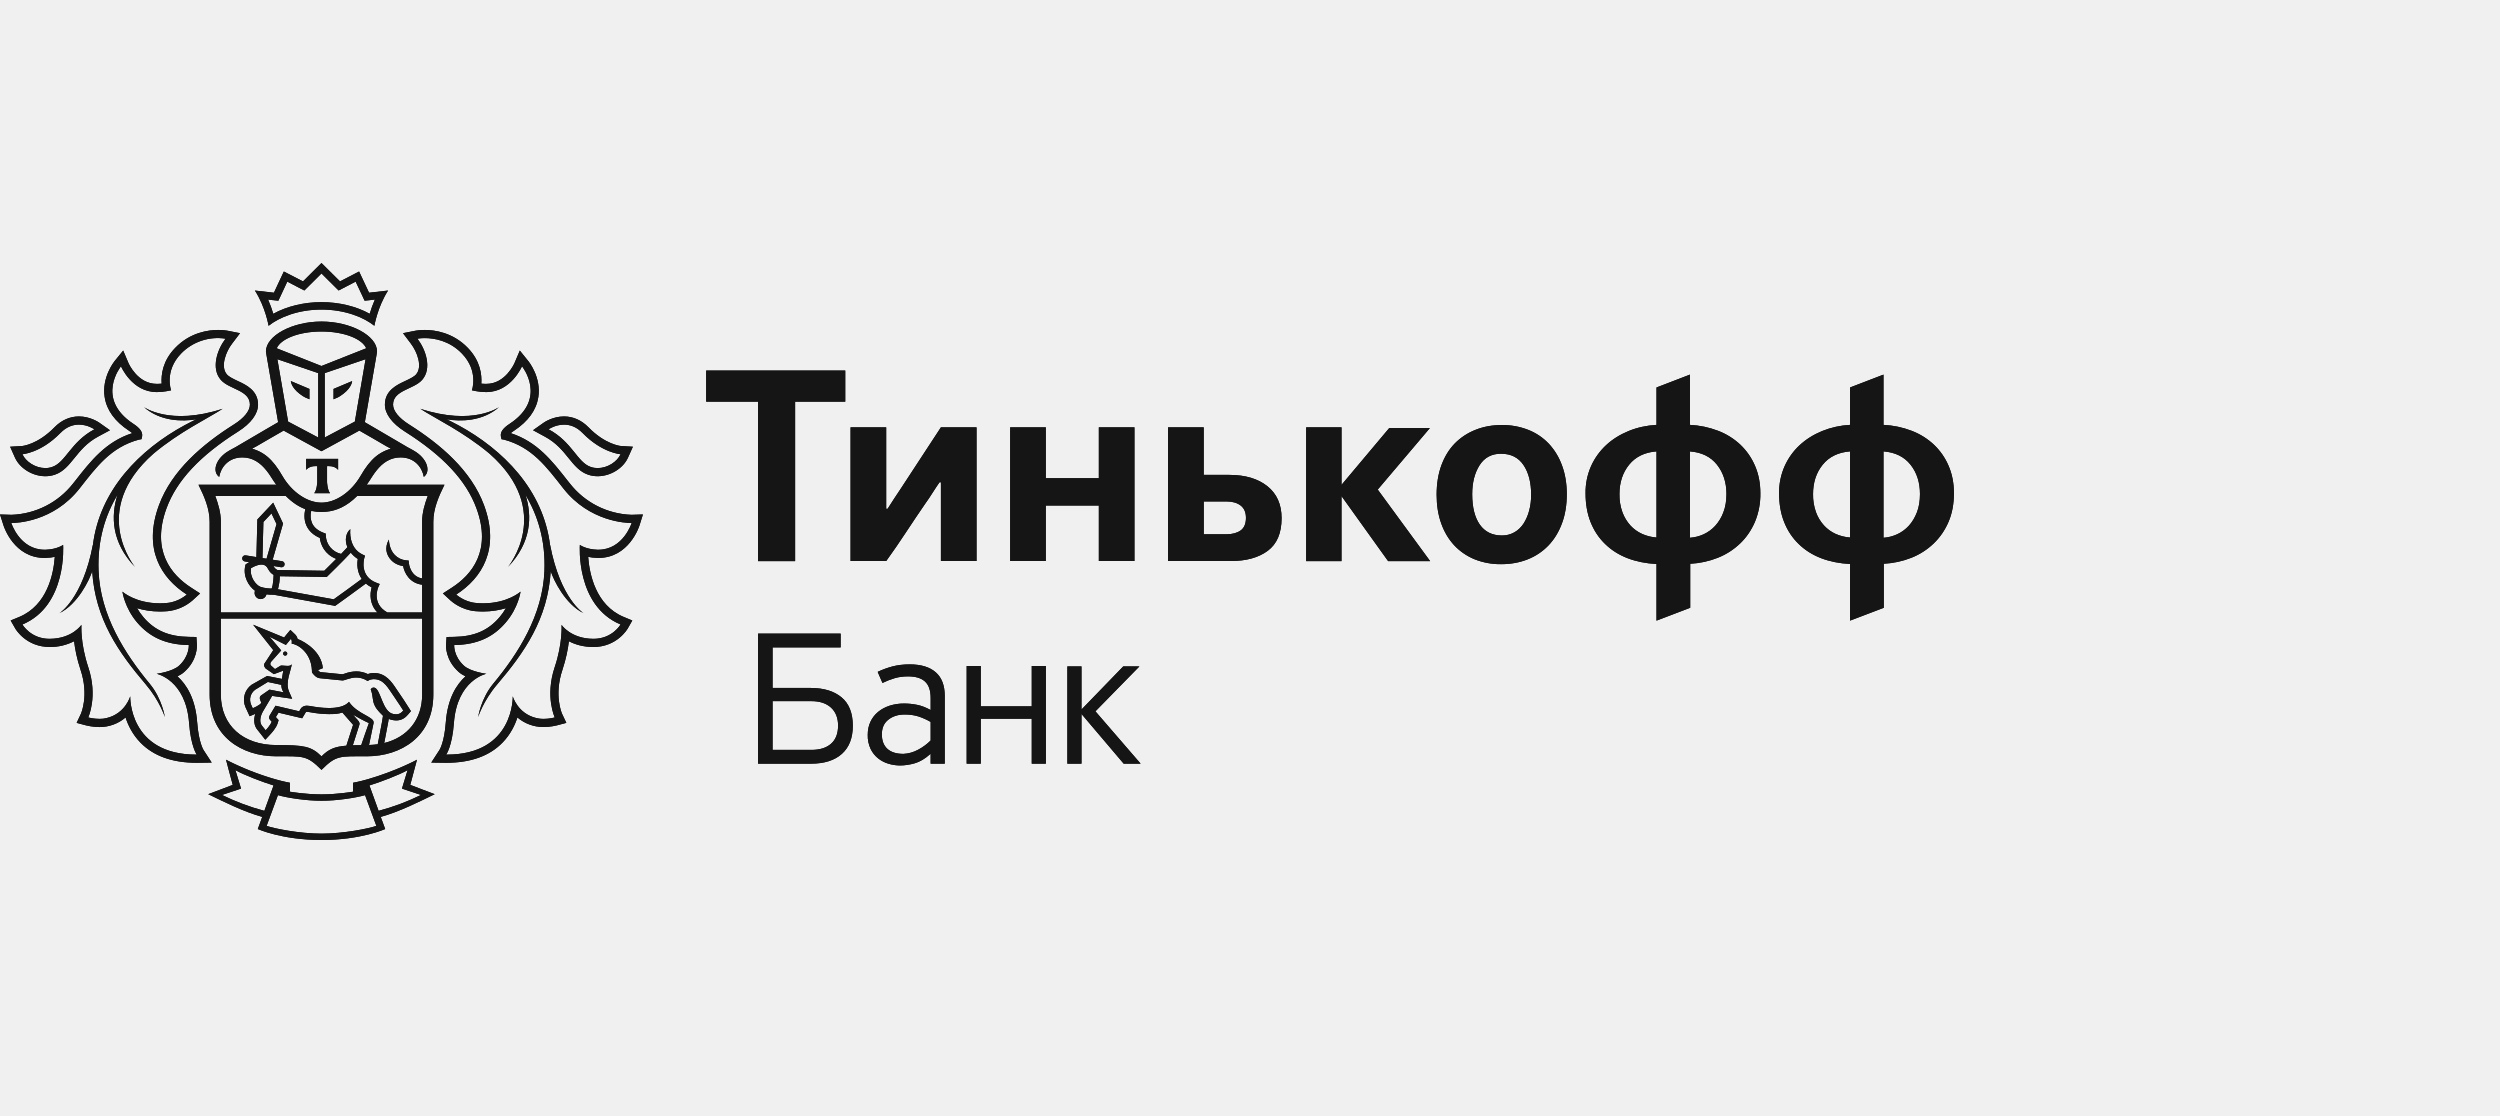
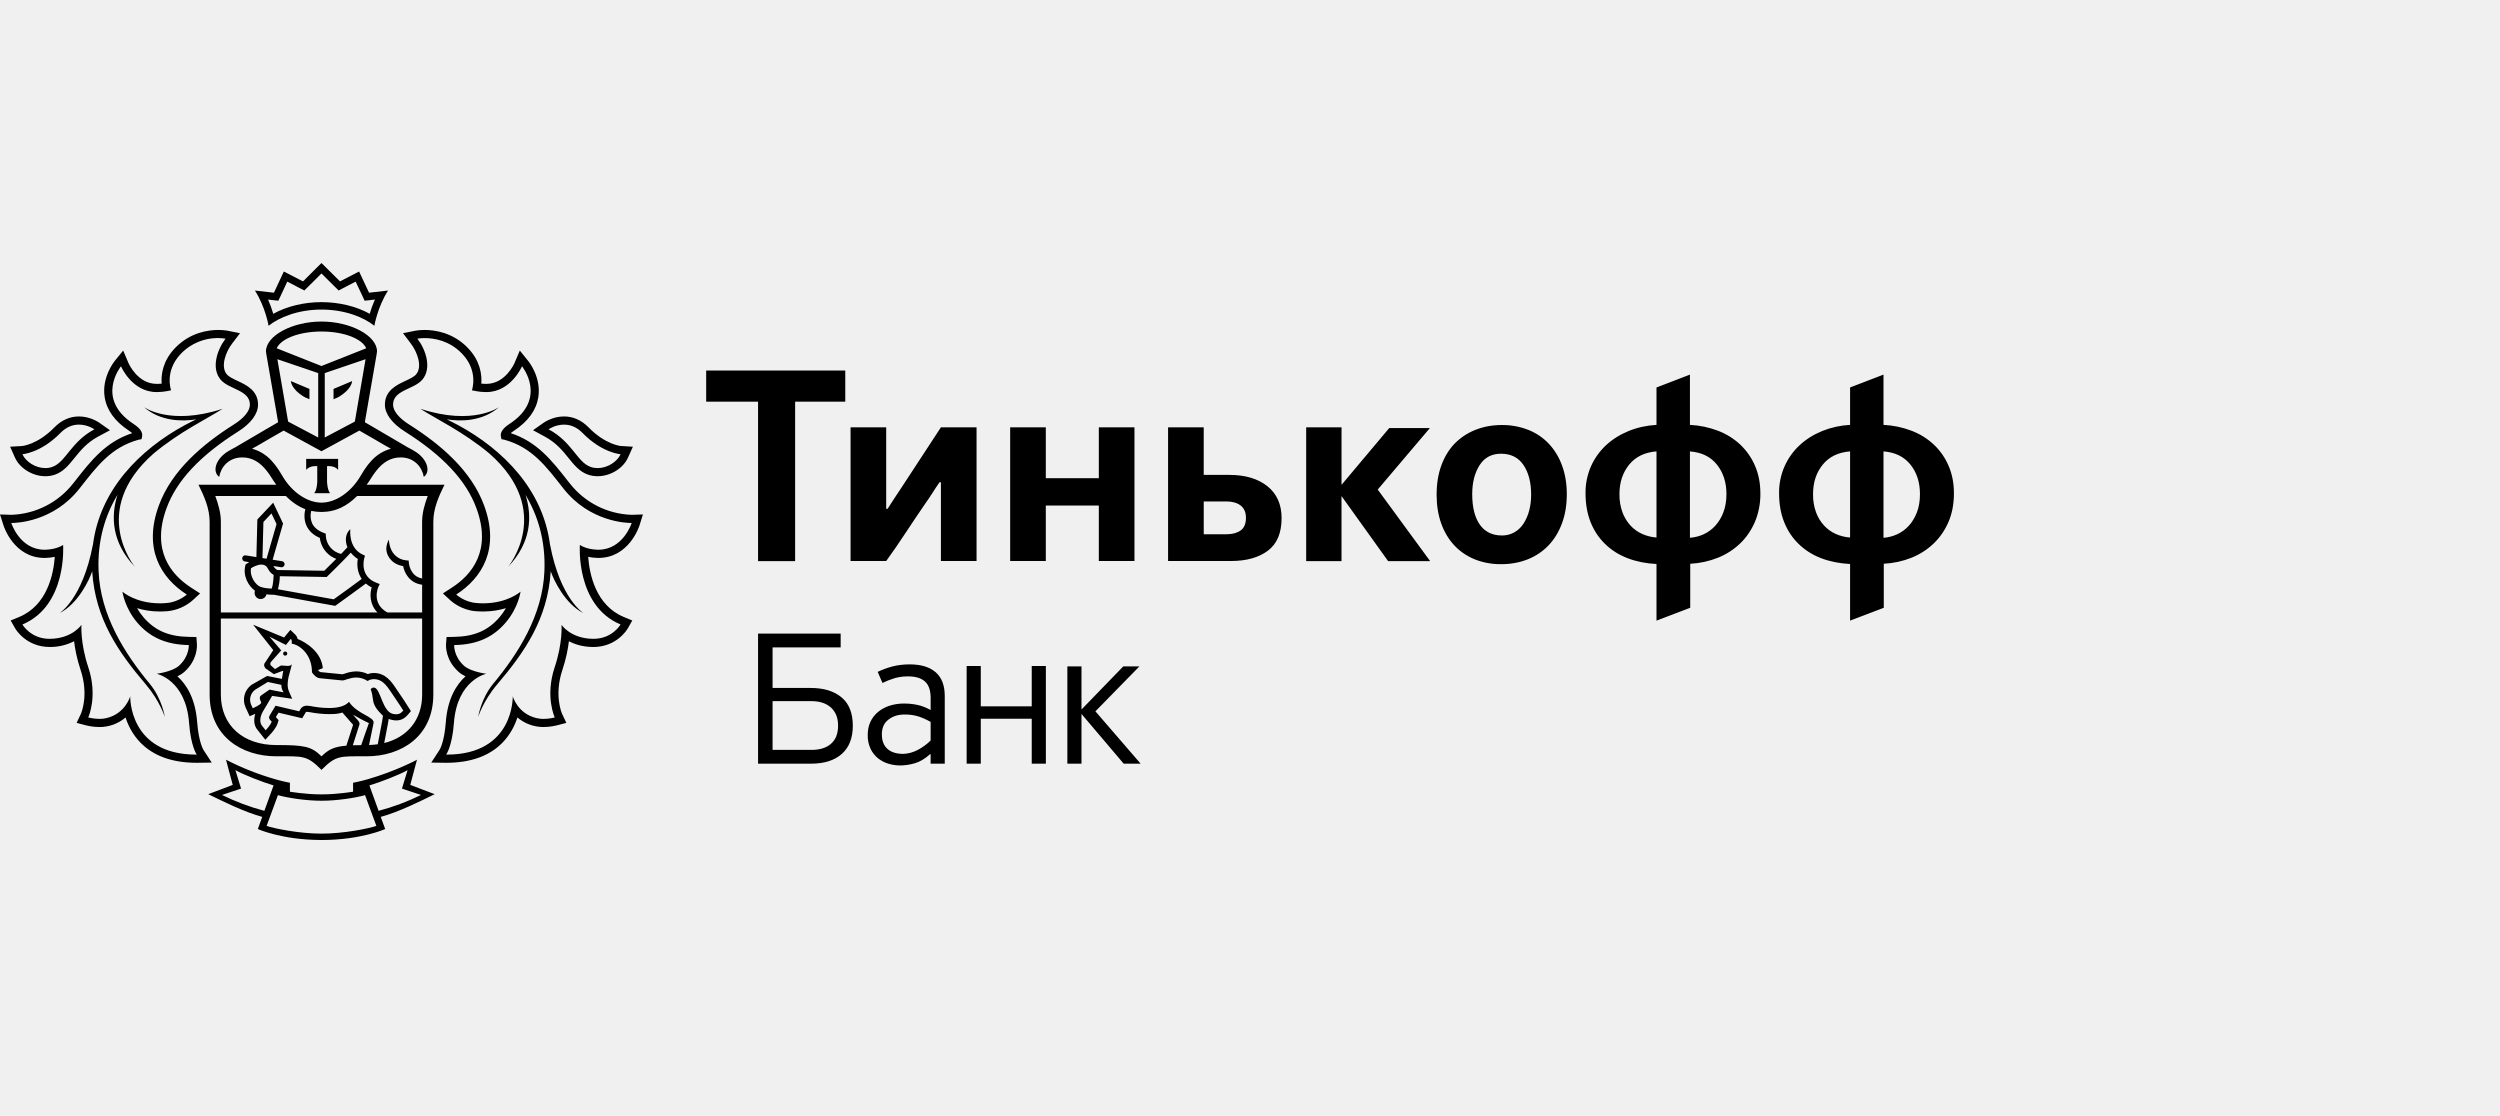
- <svg xmlns="http://www.w3.org/2000/svg" xmlns:xlink="http://www.w3.org/1999/xlink" width="121" height="54">
-   <defs>
-     <path d="M13.809 31.534a.099.099 0 0 0-.106.092.098.098 0 0 0 .094.106.1.1 0 0 0 .107-.093.1.1 0 0 0-.095-.105zm4.515 7.71l-.445-1.228c.53-.162 1.44-.51 1.848-.741l-.272.893.922.308a11.07 11.07 0 0 1-2.053.768zm-2.763 1.104c-1.072 0-2.295-.247-2.657-.376l.548-1.487c.455.133 1.4.274 2.086.27h.044c.686.004 1.63-.137 2.087-.27l.547 1.487c-.36.129-1.584.376-2.655.376zm-4.817-1.872l.923-.308-.273-.893c.407.231 1.319.58 1.847.74l-.446 1.23a11.115 11.115 0 0 1-2.051-.769zm9.674-.273l-.561-.215.155-.583.17-.634s-.994.542-2.395.948c-.398.114-.698.166-.698.166v.433s-.75.13-1.507.13h-.044c-.758 0-1.506-.13-1.506-.13v-.433s-.302-.052-.698-.166a13.185 13.185 0 0 1-2.395-.948l.168.634.158.583-.563.215-.624.235c.715.346 1.707.85 2.614 1.1l-.214.587s1.152.526 3.069.531v.001h.026c1.92-.006 3.07-.532 3.07-.532l-.216-.587c.908-.25 1.901-.754 2.613-1.1l-.622-.235zm-7.201-23.676l.255.027.11-.233.322-.69.596.31.23.118.185-.183.644-.64.645.64.185.183.23-.119.594-.31.326.69.108.234.255-.027.244-.03a5.811 5.811 0 0 0-.253.691c-.643-.36-1.48-.565-2.334-.565-.85 0-1.686.205-2.332.565a5.875 5.875 0 0 0-.253-.69l.243.03zm2.342.456c1.143 0 2.056.38 2.561.785 0 0 .15-.906.662-1.706l-.92.105-.482-1.026-.924.478-.897-.889-.894.89-.927-.479-.48 1.026-.92-.105c.512.8.661 1.706.661 1.706.509-.405 1.42-.785 2.56-.785zm14.477 15.242s-.397.694-1.31.694h-.01c-1.097-.006-1.538-.677-1.538-.677s.064.873-.331 2.05c-.475 1.42.004 2.433.004 2.433s-.256.07-.55.07c-.113 0-.23-.012-.342-.041-.914-.218-1.142-1.054-1.142-1.054s.084 2.823-3.197 2.823h-.025s.29-.394.374-1.53c.156-2.095 1.57-2.382 1.57-2.382s-.755-.095-1.082-.389c-.511-.465-.474-1.002-.474-1.002 1.153-.016 1.91-.41 2.485-1.08.625-.723.727-1.504.727-1.504s-.62.565-1.82.565a3.42 3.42 0 0 1-.334-.017c-.568-.046-.96-.408-.96-.408 1.249-.804 2.125-2.206 1.348-4.318-.623-1.693-2.118-2.957-3.625-3.91-.5-.314-.78-.663-.78-.963 0-.708 1.003-.73 1.413-1.205.475-.553.177-1.448-.234-1.988 0 0 .139-.028.357-.028.433 0 1.183.11 1.8.75.819.85.48 1.777.48 1.777l.218.043c.131.028.262.033.398.04l.087.002c1.19 0 1.722-1.249 1.722-1.249s1.264 1.561-.597 2.785c-.32.209-.462.403-.425.61l.029.135.133.024c1.349.367 2.032 1.302 2.866 2.364 1.266 1.615 3.057 1.667 3.278 1.667h.024s-.408 1.295-1.613 1.295l-.057-.001c-.554-.02-.838-.233-.838-.233s-.215 2.94 1.971 3.852zm-1.076-3.221c1.477 0 1.971-1.508 1.991-1.573l.166-.531-.554.017h-.002a3.958 3.958 0 0 1-2.98-1.517l-.11-.137c-.755-.964-1.47-1.88-2.751-2.298.037-.034.09-.075.163-.122.679-.448 1.074-.993 1.173-1.625.146-.952-.46-1.71-.486-1.741l-.411-.51-.257.605c-.017.038-.45 1.007-1.359 1.007h-.067l-.18-.01c.032-.433-.047-1.102-.652-1.73-.727-.755-1.618-.869-2.084-.869-.25 0-.415.031-.433.033l-.621.123.383.508c.3.39.573 1.112.25 1.488-.104.12-.316.217-.52.315-.417.193-.99.462-.99 1.148 0 .443.344.907.965 1.301 1.84 1.16 2.974 2.372 3.464 3.71.759 2.056-.231 3.23-1.192 3.848l-.43.278.377.347c.051.045.511.453 1.193.512.13.008.253.016.369.016.436 0 .809-.07 1.111-.162a2.836 2.836 0 0 1-.314.445c-.549.639-1.225.93-2.196.945l-.361.006-.028.363c-.003.074-.03.748.605 1.32.097.089.215.162.338.221-.431.39-.869 1.068-.954 2.23-.071.97-.302 1.329-.305 1.332l-.398.612.72.01c1.192 0 2.104-.33 2.736-.984.374-.387.587-.824.714-1.21a1.935 1.935 0 0 0 1.258.463c.336 0 .618-.072.65-.08l.46-.121-.204-.432c-.015-.034-.399-.9.014-2.134.178-.535.27-1.013.314-1.385.29.152.678.277 1.18.279 1.139 0 1.642-.855 1.664-.89l.224-.393-.415-.172c-1.359-.566-1.66-2.086-1.72-2.908.123.024.263.046.422.05l.07.002zm-1.66-6.452c.275 0 .596.094.9.408.951.97 1.837 1.024 1.837 1.024-.161.358-.628.672-1.11.672-.113 0-.225-.017-.336-.056-.655-.222-.89-1.208-2.04-1.822 0 0 .321-.226.749-.226zm-.936.577c.551.294.872.689 1.153 1.039.277.342.54.67.95.807.146.05.3.074.46.074.615 0 1.234-.378 1.469-.902l.236-.526-.571-.034c-.027 0-.762-.068-1.58-.907-.336-.343-.743-.524-1.181-.524-.536 0-.933.269-.976.296l-.525.371.565.306zm.259 5.236v.02c-.332-2.685-2.274-4.624-4.436-5.802-.2-.108-.385-.199-.563-.286.657.103 1.717.115 2.536-.597 0 0-1.252.924-3.816.085.71.462 2.088 1.114 3.348 2.17 3.147 2.776.896 5.484.896 5.484 1.13-1.185 1.178-2.454.845-3.49.595.994.976 2.202.917 3.691-.087 2.134-1.255 3.979-2.485 5.461-.59.72-.723 1.604-.723 1.604s.239-.78.923-1.583c1.317-1.548 2.444-3.156 2.591-5.474.136.421.698 1.59 1.588 2.03 0 0-1.119-.676-1.621-3.313zM9.499 36.523c-3.28 0-3.196-2.823-3.196-2.823s-.23.836-1.143 1.054c-.11.03-.227.04-.34.04-.295 0-.55-.069-.55-.069s.477-1.014.002-2.433c-.393-1.177-.33-2.05-.33-2.05s-.44.67-1.537.677h-.011c-.912 0-1.31-.694-1.31-.694 2.185-.911 1.971-3.852 1.971-3.852s-.284.213-.838.233l-.058.001c-1.205 0-1.613-1.295-1.613-1.295H.57c.223 0 2.012-.052 3.278-1.667.834-1.062 1.518-1.996 2.865-2.364l.135-.024.03-.135c.037-.207-.104-.401-.425-.61-1.861-1.224-.597-2.784-.597-2.784s.529 1.248 1.722 1.248l.086-.002c.134-.007.267-.012.397-.04l.22-.043s-.34-.926.48-1.776a2.472 2.472 0 0 1 2.155-.723c-.41.54-.707 1.435-.233 1.988.41.475 1.412.497 1.412 1.205 0 .3-.279.65-.78.963-1.507.953-3.002 2.217-3.624 3.91-.776 2.112.1 3.514 1.35 4.318 0 0-.393.362-.962.408a3.416 3.416 0 0 1-.335.017c-1.198 0-1.819-.565-1.819-.565s.103.78.724 1.505c.58.669 1.335 1.063 2.489 1.079 0 0 .036.537-.474 1.002-.328.294-1.082.389-1.082.389s1.414.288 1.57 2.382c.084 1.136.37 1.53.37 1.53H9.5zm.35-.226c-.002-.003-.231-.362-.305-1.332-.085-1.162-.523-1.84-.955-2.23.124-.059.24-.132.338-.22.635-.573.608-1.248.604-1.32l-.025-.364-.363-.006c-.97-.015-1.646-.306-2.195-.945-.127-.15-.23-.299-.314-.445.302.093.672.162 1.11.162.117 0 .24-.008.369-.016a2.172 2.172 0 0 0 1.194-.512l.378-.347-.43-.278c-.965-.619-1.95-1.792-1.194-3.849.49-1.337 1.624-2.548 3.466-3.709.621-.394.962-.858.962-1.301 0-.686-.57-.955-.989-1.148-.203-.098-.416-.195-.519-.315-.324-.376-.05-1.098.25-1.488l.386-.508-.625-.123c-.018-.002-.182-.033-.432-.033-.466 0-1.356.114-2.082.87-.606.627-.686 1.296-.654 1.729l-.18.01h-.066c-.912 0-1.343-.97-1.36-1.007l-.256-.605-.415.51c-.023.03-.63.79-.482 1.74.097.633.494 1.178 1.173 1.626.074.047.125.088.162.122-1.282.418-1.997 1.334-2.752 2.298l-.109.137a3.96 3.96 0 0 1-2.982 1.517L0 24.9l.17.531c.02.065.512 1.573 1.99 1.573l.071-.002c.157-.004.297-.026.421-.05-.06.822-.362 2.342-1.72 2.908l-.416.172.225.392c.021.036.526.89 1.667.89a2.53 2.53 0 0 0 1.178-.278c.044.372.135.85.313 1.385.413 1.234.028 2.1.014 2.134l-.204.432.46.122c.031.007.315.08.65.08a1.933 1.933 0 0 0 1.258-.463c.125.385.34.822.713 1.209.634.654 1.545.984 2.736.984l.721-.01-.399-.612zM2.92 20.96c.304-.314.625-.409.901-.409.426 0 .748.227.748.227-1.15.615-1.386 1.6-2.043 1.822a.986.986 0 0 1-.333.055c-.482 0-.95-.313-1.109-.671 0 0 .885-.054 1.836-1.024zm-.727 2.089c.159 0 .313-.024.46-.074.411-.137.673-.465.95-.807.283-.35.6-.745 1.152-1.04l.567-.304-.526-.372c-.045-.028-.44-.296-.975-.296-.439 0-.846.18-1.183.525-.818.838-1.551.906-1.578.907l-.57.033.234.526c.236.524.854.902 1.47.902zm2.578 4.591c-.061-1.49.32-2.697.916-3.692-.332 1.037-.287 2.306.845 3.49 0 0-2.252-2.707.897-5.483 1.26-1.056 2.637-1.708 3.347-2.17-2.564.839-3.815-.085-3.815-.085.818.712 1.878.7 2.535.597-.177.087-.365.178-.563.286-2.162 1.178-4.104 3.117-4.437 5.802v-.02c-.502 2.637-1.62 3.313-1.62 3.313.89-.44 1.45-1.609 1.586-2.03.148 2.318 1.275 3.926 2.593 5.474.683.802.924 1.583.924 1.583s-.133-.884-.727-1.604c-1.227-1.482-2.395-3.327-2.48-5.46zm10.048-5.432v.532c.183-.223.536-.178.536-.178v.768s-.012.378-.146.541h.766c-.132-.163-.146-.541-.146-.541v-.768s.355-.045.536.178v-.532H14.82zm-.329-3.158c.246.195.387.228.391.23l.096.045v-.501l-.9-.38s.008.291.413.606zm2.139 0c.406-.315.414-.605.414-.605l-.9.379v.501l.095-.044c.005-.003.146-.036.39-.23zm-1.07-1.335l-2.166-.858c.185-.438 1.034-.81 2.166-.812 1.134.002 1.983.374 2.166.812l-2.166.858zm1.615 2.69l-1.456.77v-3.117l1.976-.673-.52 3.02zm.902.828l.666.388h.009l.167.098a1.962 1.962 0 0 0-.904.54c-.01.008-.017.017-.026.027-.056.06-.11.123-.163.188l-.031.04c-.052.067-.1.135-.147.206l-.024.036c-.055.082-.108.17-.161.262-.474.82-1.23 1.31-1.903 1.31-.672 0-1.429-.49-1.902-1.31a5.321 5.321 0 0 0-.158-.258c-.011-.016-.02-.032-.031-.045a4.562 4.562 0 0 0-.141-.198l-.035-.045a3.933 3.933 0 0 0-.158-.184l-.029-.03a1.965 1.965 0 0 0-.905-.54l.17-.097h.007l.667-.388.684-.393 1.827.998.004-.004.005.004 1.828-.998.684.393zm2.626 2.773c-.15.395-.272.822-.272 1.247v2.744c-.57-.096-.638-.713-.64-.74l-.01-.126-.124-.01a.87.87 0 0 1-.552-.265c-.28-.281-.28-.737-.28-.74-.004.022-.308.45.045.918.149.196.364.318.643.366.065.342.32.826.919.9v1.342h-1.686c-.777-.434-.448-1.198-.433-1.23l.066-.146-.148-.056c-.842-.313-.61-1.156-.6-1.192l.035-.123-.115-.055c-.695-.323-.6-1.193-.592-1.23-.213.174-.29.528-.143.876-.08.092-.187.202-.304.324a.947.947 0 0 1-.742-.878l-.002-.103-.094-.036c-.282-.105-.474-.261-.57-.472a.93.93 0 0 1-.04-.594 2.363 2.363 0 0 0 .49.052h.013c.083 0 .165-.006.246-.014.449-.045.95-.238 1.474-.759h3.416zm-2.106 11.957l.188-.984c.01-.059.022-.126.03-.183a1.045 1.045 0 0 0 .364.073c.288 0 .455-.152.567-.281l.144-.17-.118-.184a17.9 17.9 0 0 0-.472-.717 3.686 3.686 0 0 1-.116-.171c-.228-.343-.514-.773-1.088-.773l-.05.001a.826.826 0 0 0-.242.05 1.306 1.306 0 0 0-.56-.129 1.72 1.72 0 0 0-.57.112c-.038.01-.071.022-.099.028l-1.07-.106c-.014-.003-.058-.029-.111-.092v-.005l.231-.093c-.065-.776-.807-1.252-1.22-1.414a.436.436 0 0 0-.12-.218l-.23-.22-.203.244-.1.125-1.5-.62.976 1.23-.385.587c-.141.15.015.3.015.3l.398.276.412-.154c.014 0 .027.003.04.004-.019.063-.045.31-.062.38l-.716-.142-.753.426a.897.897 0 0 0-.296 1.08l.084.183.119.259.263-.11a.02.02 0 0 0 .01-.004c-.095.303-.056.592.112.78l.16.202.212.27.234-.252c.068-.068.292-.319.36-.533l.05-.164-.113-.125-.02-.024.13-.212.934.221.21.05.112-.186.06-.101c.012-.022.015-.025.059-.025.032 0 .066.003.101.011.353.067.678.1.967.1.28 0 .447-.01.647-.077 0 0 .502.572.519.594l-.307.952-.014.058c-.582.047-.865.175-1.208.518-.497-.495-.85-.547-2.186-.547-1.6 0-2.686-.941-2.686-2.446v-3.677h9.742l.001 3.677c0 1.22-.712 2.07-1.836 2.348zm-6-2.079l.05.127c-.033.111-.413.268-.413.268l-.082-.18a.602.602 0 0 1 .196-.715l.616-.377.654.14a.587.587 0 0 0 .112.363l-.685-.132-.41.284c-.07.049-.074.138-.038.222zm5.897 1.039l-.21 1.1a4.407 4.407 0 0 1-.422.035L18.08 35c.067-.313-.773-.412-1.189-1.03-.202.23-.584.298-.968.298-.35 0-.7-.056-.913-.098a.945.945 0 0 0-.155-.015c-.123 0-.235.039-.313.169l-.06.103-1.146-.27-.285.473c-.04.077-.043.141.022.213l.077.085c-.053.167-.291.42-.291.42l-.17-.213c-.135-.151-.113-.428.027-.684l.455-.77.97.14-.15-.344c-.203-.456.105-1.036.138-1.37-.01.1-.103.123-.211.123-.098 0-.207-.019-.28-.019-.028 0-.053.003-.066.013l-.263.16-.207-.184c-.025-.035-.033-.118.028-.18l.48-.54-.567-.665.794.4.242-.295c.067.066.038.237.038.237.248.006.943.392.98 1.292.002.028.002.059.002.088l.018.03c.049.068.185.241.357.258l1.097.109h.004c.12 0 .36-.142.667-.142.168 0 .354.042.553.168 0 0 .1-.08.261-.088l.038-.001c.492 0 .697.447.961.817.199.283.464.702.464.702-.098.117-.189.182-.342.182a.712.712 0 0 1-.141-.015c-.528-.097-.604-1.186-.905-1.272a.183.183 0 0 0-.048-.006c-.098 0-.14.086-.14.086.138.371.057.521.206.808.11.212.307.386.388.47 0 0-.022.16-.045.28zm-1.01 1.142c-.148 0-.285.002-.406.006l.32-1.004c.051-.14-.203-.318-.308-.475.159.1.569.318.766.405-.02.033-.372 1.068-.372 1.068zm-4.78-9.054l.046-1.747.39-.415.246.516-.484 1.677-.198-.031zm.281.541a.689.689 0 0 0 .26.275 3.17 3.17 0 0 1-.048.494c-.008.039-.018.074-.028.11-.006.022-.013.04-.018.055-.119 0-.353-.015-.545-.084-.212-.08-.529-.47-.456-.9.092-.057.305-.177.504-.177.153 0 .258.072.331.227zm4.523.469c-.3.222-1.073.79-1.355.986l-2.701-.487.019-.072c.035-.141.071-.333.073-.559l2.27.037.044-.045c.035-.034.754-.732 1.121-1.133.087.11.196.214.34.306-.05.267-.029.647.19.967zm-3.673-4.015c.324.324.642.526.944.636-.039.157-.09.48.055.8.12.26.335.46.647.593.033.32.236.802.794 1.015-.245.247-.483.481-.579.575l-2.266-.036a.408.408 0 0 1-.179-.166c-.004-.011-.011-.018-.016-.029l.37.06.023.001c.072 0 .134-.05.146-.123a.148.148 0 0 0-.122-.17l-.455-.072.504-1.75-.478-1.01-.766.813-.047 1.82-.515-.083c-.08-.015-.156.043-.17.124a.15.15 0 0 0 .124.17l.216.033a1.6 1.6 0 0 0-.135.084l-.044.03-.012.055c-.125.51.159.995.465 1.212l-.011.064a.287.287 0 0 0 .052.22.283.283 0 0 0 .237.122.29.29 0 0 0 .28-.227c.115.014.22.017.29.017h.061l2.973.539.05-.034c.237-.166 1.141-.826 1.437-1.046.082.071.173.135.282.187-.096.323-.102.82.277 1.212H10.69v-4.389c0-.425-.123-.852-.27-1.247h3.415zm-.41-6.621l1.977.673v3.117l-1.456-.77-.52-3.02zm4.824-.376c0-.761-1.276-1.446-2.684-1.446h-.009c-1.408 0-2.683.685-2.683 1.446l.028.187.562 3.24-.565.328-1.461.857h.005s-.329.17-.482.273c-.556.388-.674.955-.35 1.188.078-.461.442-.943 1.123-.943.49 0 .864.254 1.165.634.078.096.152.2.22.31.085.138.17.261.254.378H9.606c.277.559.54 1.15.54 1.792v8.362c0 2.025 1.55 2.99 3.229 2.99 1.296 0 1.47-.06 2.186.657.712-.716.887-.657 2.185-.657 1.678 0 3.227-.965 3.227-2.99v-8.362c0-.642.263-1.233.54-1.792h-3.765c.084-.117.169-.24.253-.379.07-.11.143-.213.22-.309.303-.382.676-.634 1.167-.634.68 0 1.043.482 1.124.943.323-.233.206-.8-.354-1.188-.15-.104-.48-.273-.48-.273h.006l-1.463-.857-.563-.329.563-3.24.027-.186zm26.886 6.844c.11-.172.22-.342.338-.51h.068v3.81h1.725v-6.47H45.54l-1.931 2.951c-.109.168-.217.331-.325.489-.107.159-.217.328-.324.503h-.068v-3.942h-1.725v6.47h1.725c.325-.451.642-.911.952-1.383.311-.472.624-.938.939-1.397.126-.175.244-.35.351-.521zm5.483.614h2.566v2.686h1.725v-6.47h-1.725v2.462h-2.566v-2.461h-1.725v6.47h1.725v-2.687zm9.432 1.205c-.171.123-.397.185-.675.185h-1.113V24.27h1.1c.288 0 .517.067.688.198.17.133.255.332.255.596 0 .282-.085.485-.255.609zm1.98-.594c0-.664-.229-1.177-.685-1.544-.458-.365-1.07-.549-1.84-.549H58.26v-2.302h-1.725v6.47h3.044c.743 0 1.338-.166 1.782-.496.446-.332.668-.857.668-1.58zm20.43.78a1.932 1.932 0 0 1-.666.17v-4.18c.566.044 1.002.257 1.307.64.306.385.46.86.46 1.423 0 .337-.05.632-.15.888a2.01 2.01 0 0 1-.39.647 1.745 1.745 0 0 1-.56.411zm-2.285.158a2.077 2.077 0 0 1-.69-.172 1.724 1.724 0 0 1-.572-.411 1.944 1.944 0 0 1-.387-.642 2.468 2.468 0 0 1-.143-.88c0-.563.157-1.038.469-1.422.313-.384.754-.597 1.323-.642v4.169zm4.046.29c.303-.29.541-.638.718-1.045a3.48 3.48 0 0 0 .264-1.39c0-.484-.086-.925-.258-1.322a3.072 3.072 0 0 0-.71-1.025 3.287 3.287 0 0 0-1.081-.675 4.425 4.425 0 0 0-1.36-.285v-2.433l-1.619.623v1.81c-.479.028-.93.126-1.35.298-.421.173-.787.402-1.094.689a3.137 3.137 0 0 0-.726 1.018 3.138 3.138 0 0 0-.264 1.302c0 .521.081.986.244 1.397.163.41.396.763.7 1.057.302.297.664.527 1.085.69.422.162.89.257 1.405.283v2.741l1.633-.623v-2.13a4.16 4.16 0 0 0 1.338-.291 3.304 3.304 0 0 0 1.075-.69zm8.558-1.507c-.099.255-.23.47-.39.647-.161.176-.35.314-.56.411a1.936 1.936 0 0 1-.667.172v-4.182c.565.045 1.001.258 1.307.642.306.384.458.859.458 1.423 0 .335-.048.631-.148.887zm-3.234 1.217a2.066 2.066 0 0 1-.693-.172 1.717 1.717 0 0 1-.57-.412 1.926 1.926 0 0 1-.387-.641 2.466 2.466 0 0 1-.142-.88c0-.563.155-1.038.468-1.422.312-.384.754-.597 1.324-.642v4.169zm4.763-.755c.175-.406.263-.869.263-1.39 0-.484-.085-.925-.257-1.322a3.066 3.066 0 0 0-.71-1.025 3.29 3.29 0 0 0-1.082-.675 4.394 4.394 0 0 0-1.36-.285v-2.433l-1.617.622v1.811a4.18 4.18 0 0 0-1.352.298c-.42.173-.785.402-1.093.689-.307.285-.55.626-.726 1.018a3.137 3.137 0 0 0-.265 1.302c0 .521.08.987.245 1.397.163.41.395.762.7 1.058.302.296.664.526 1.085.689.42.162.89.256 1.406.283v2.74l1.631-.621v-2.132a4.19 4.19 0 0 0 1.339-.29 3.334 3.334 0 0 0 1.075-.69c.302-.29.542-.637.718-1.044zM34.179 19.44h2.511v7.72h1.794v-7.72h2.427v-1.507h-6.732v1.507zm35.028 1.277H67.24l-2.31 2.75v-2.783h-1.711v6.476h1.71v-3.15l2.257 3.15h2.034l-2.538-3.465 2.525-2.978zm4.805 3.995a2.17 2.17 0 0 1-.272.63c-.12.18-.267.321-.444.422a1.192 1.192 0 0 1-.607.153c-.463 0-.818-.176-1.065-.523-.245-.348-.369-.84-.369-1.476 0-.563.12-1.031.356-1.401.237-.371.582-.557 1.036-.557.482 0 .846.184 1.092.55.247.366.368.845.368 1.436 0 .273-.031.528-.095.766zm.946-3.241a2.746 2.746 0 0 0-.996-.668 3.414 3.414 0 0 0-1.273-.232c-.461 0-.885.077-1.273.232-.39.154-.723.375-1.004.66-.28.288-.496.642-.65 1.06-.153.418-.23.893-.23 1.423 0 .51.074.974.223 1.389.148.415.36.767.63 1.058.272.29.599.516.984.676a3.37 3.37 0 0 0 1.293.237c.46 0 .885-.078 1.274-.232a2.82 2.82 0 0 0 1.003-.668c.28-.291.5-.646.656-1.065.159-.418.238-.893.238-1.423 0-.51-.077-.975-.231-1.388a3.065 3.065 0 0 0-.644-1.06zM40.563 35.12c0-.373-.114-.663-.342-.872-.228-.208-.544-.313-.95-.313h-1.878v2.36h1.879c.411 0 .729-.1.953-.3.225-.198.338-.49.338-.876zm-1.33-1.823c.636 0 1.135.152 1.498.455.363.303.545.76.545 1.372 0 .594-.177 1.048-.53 1.364-.353.315-.848.473-1.484.473H36.69v-6.294h3.998v.667h-3.295v1.963h1.84zm5.81 1.644a3.27 3.27 0 0 0-.576-.261 2.184 2.184 0 0 0-.691-.097c-.307 0-.566.082-.777.247-.212.164-.317.4-.317.71 0 .31.09.545.269.706.179.161.438.242.777.242.249-.013.487-.08.715-.204.227-.122.426-.27.6-.444v-.9zm-1.012-2.785c.546 0 .965.128 1.257.382.292.255.438.637.438 1.146v3.277h-.684v-.464h-.019c-.25.226-.5.374-.747.445-.247.071-.483.106-.708.106-.186 0-.372-.027-.558-.081a1.484 1.484 0 0 1-.506-.26 1.322 1.322 0 0 1-.366-.458 1.518 1.518 0 0 1-.14-.685c0-.23.043-.44.13-.626.087-.187.208-.345.366-.477.157-.132.344-.233.559-.304a2.25 2.25 0 0 1 .708-.106c.205 0 .412.02.622.062.208.041.428.125.66.252v-.585c0-.364-.092-.63-.274-.795-.183-.166-.456-.248-.82-.248-.23 0-.445.028-.643.086a3.776 3.776 0 0 0-.595.232l-.231-.537c.225-.108.462-.195.713-.262.25-.066.53-.1.838-.1zm5.905 4.805v-2.175H47.47v2.175h-.684v-4.728h.684v1.953h2.466v-1.953h.684v4.728h-.684zm5.212-4.708l-2.13 2.175 2.188 2.533h-.82l-2.042-2.407v2.407h-.684v-4.708h.684v2.088l2.023-2.088h.78z" id="tinkoff-w_a" />
-   </defs>
-   <g fill="none" fill-rule="evenodd">
-     <mask id="tinkoff-w_b" fill="#fff">
-       <use xlink:href="#tinkoff-w_a" />
-     </mask>
-     <use fill="#151515" fill-rule="nonzero" xlink:href="#tinkoff-w_a" />
-     <g mask="url(#tinkoff-w_b)" fill="#151515">
-       <path d="M0 0h120.8v53.8H0z" />
-     </g>
-   </g>
+ <svg xmlns="http://www.w3.org/2000/svg" width="121" height="54">
+   <path d="M13.809 31.534a.099.099 0 0 0-.106.092.098.098 0 0 0 .094.106.1.1 0 0 0 .107-.093.1.1 0 0 0-.095-.105zm4.515 7.71l-.445-1.228c.53-.162 1.44-.51 1.848-.741l-.272.893.922.308a11.07 11.07 0 0 1-2.053.768zm-2.763 1.104c-1.072 0-2.295-.247-2.657-.376l.548-1.487c.455.133 1.4.274 2.086.27h.044c.686.004 1.63-.137 2.087-.27l.547 1.487c-.36.129-1.584.376-2.655.376zm-4.817-1.872l.923-.308-.273-.893c.407.231 1.319.58 1.847.74l-.446 1.23a11.115 11.115 0 0 1-2.051-.769zm9.674-.273l-.561-.215.155-.583.17-.634s-.994.542-2.395.948c-.398.114-.698.166-.698.166v.433s-.75.13-1.507.13h-.044c-.758 0-1.506-.13-1.506-.13v-.433s-.302-.052-.698-.166a13.185 13.185 0 0 1-2.395-.948l.168.634.158.583-.563.215-.624.235c.715.346 1.707.85 2.614 1.1l-.214.587s1.152.526 3.069.531v.001h.026c1.92-.006 3.07-.532 3.07-.532l-.216-.587c.908-.25 1.901-.754 2.613-1.1l-.622-.235zm-7.201-23.676l.255.027.11-.233.322-.69.596.31.23.118.185-.183.644-.64.645.64.185.183.23-.119.594-.31.326.69.108.234.255-.027.244-.03a5.811 5.811 0 0 0-.253.691c-.643-.36-1.48-.565-2.334-.565-.85 0-1.686.205-2.332.565a5.875 5.875 0 0 0-.253-.69l.243.03zm2.342.456c1.143 0 2.056.38 2.561.785 0 0 .15-.906.662-1.706l-.92.105-.482-1.026-.924.478-.897-.889-.894.89-.927-.479-.48 1.026-.92-.105c.512.8.661 1.706.661 1.706.509-.405 1.42-.785 2.56-.785zm14.477 15.242s-.397.694-1.31.694h-.01c-1.097-.006-1.538-.677-1.538-.677s.064.873-.331 2.05c-.475 1.42.004 2.433.004 2.433s-.256.07-.55.07c-.113 0-.23-.012-.342-.041-.914-.218-1.142-1.054-1.142-1.054s.084 2.823-3.197 2.823h-.025s.29-.394.374-1.53c.156-2.095 1.57-2.382 1.57-2.382s-.755-.095-1.082-.389c-.511-.465-.474-1.002-.474-1.002 1.153-.016 1.91-.41 2.485-1.08.625-.723.727-1.504.727-1.504s-.62.565-1.82.565a3.42 3.42 0 0 1-.334-.017c-.568-.046-.96-.408-.96-.408 1.249-.804 2.125-2.206 1.348-4.318-.623-1.693-2.118-2.957-3.625-3.91-.5-.314-.78-.663-.78-.963 0-.708 1.003-.73 1.413-1.205.475-.553.177-1.448-.234-1.988 0 0 .139-.028.357-.028.433 0 1.183.11 1.8.75.819.85.48 1.777.48 1.777l.218.043c.131.028.262.033.398.04l.087.002c1.19 0 1.722-1.249 1.722-1.249s1.264 1.561-.597 2.785c-.32.209-.462.403-.425.61l.029.135.133.024c1.349.367 2.032 1.302 2.866 2.364 1.266 1.615 3.057 1.667 3.278 1.667h.024s-.408 1.295-1.613 1.295l-.057-.001c-.554-.02-.838-.233-.838-.233s-.215 2.94 1.971 3.852zm-1.076-3.221c1.477 0 1.971-1.508 1.991-1.573l.166-.531-.554.017h-.002a3.958 3.958 0 0 1-2.98-1.517l-.11-.137c-.755-.964-1.47-1.88-2.751-2.298.037-.034.09-.075.163-.122.679-.448 1.074-.993 1.173-1.625.146-.952-.46-1.71-.486-1.741l-.411-.51-.257.605c-.017.038-.45 1.007-1.359 1.007h-.067l-.18-.01c.032-.433-.047-1.102-.652-1.73-.727-.755-1.618-.869-2.084-.869-.25 0-.415.031-.433.033l-.621.123.383.508c.3.39.573 1.112.25 1.488-.104.12-.316.217-.52.315-.417.193-.99.462-.99 1.148 0 .443.344.907.965 1.301 1.84 1.16 2.974 2.372 3.464 3.71.759 2.056-.231 3.23-1.192 3.848l-.43.278.377.347c.051.045.511.453 1.193.512.13.008.253.016.369.016.436 0 .809-.07 1.111-.162a2.836 2.836 0 0 1-.314.445c-.549.639-1.225.93-2.196.945l-.361.006-.028.363c-.003.074-.03.748.605 1.32.097.089.215.162.338.221-.431.39-.869 1.068-.954 2.23-.071.97-.302 1.329-.305 1.332l-.398.612.72.01c1.192 0 2.104-.33 2.736-.984.374-.387.587-.824.714-1.21a1.935 1.935 0 0 0 1.258.463c.336 0 .618-.072.65-.08l.46-.121-.204-.432c-.015-.034-.399-.9.014-2.134.178-.535.27-1.013.314-1.385.29.152.678.277 1.18.279 1.139 0 1.642-.855 1.664-.89l.224-.393-.415-.172c-1.359-.566-1.66-2.086-1.72-2.908.123.024.263.046.422.05l.07.002zm-1.66-6.452c.275 0 .596.094.9.408.951.97 1.837 1.024 1.837 1.024-.161.358-.628.672-1.11.672-.113 0-.225-.017-.336-.056-.655-.222-.89-1.208-2.04-1.822 0 0 .321-.226.749-.226zm-.936.577c.551.294.872.689 1.153 1.039.277.342.54.67.95.807.146.05.3.074.46.074.615 0 1.234-.378 1.469-.902l.236-.526-.571-.034c-.027 0-.762-.068-1.58-.907-.336-.343-.743-.524-1.181-.524-.536 0-.933.269-.976.296l-.525.371.565.306zm.259 5.236v.02c-.332-2.685-2.274-4.624-4.436-5.802-.2-.108-.385-.199-.563-.286.657.103 1.717.115 2.536-.597 0 0-1.252.924-3.816.085.71.462 2.088 1.114 3.348 2.17 3.147 2.776.896 5.484.896 5.484 1.13-1.185 1.178-2.454.845-3.49.595.994.976 2.202.917 3.691-.087 2.134-1.255 3.979-2.485 5.461-.59.72-.723 1.604-.723 1.604s.239-.78.923-1.583c1.317-1.548 2.444-3.156 2.591-5.474.136.421.698 1.59 1.588 2.03 0 0-1.119-.676-1.621-3.313zM9.499 36.523c-3.28 0-3.196-2.823-3.196-2.823s-.23.836-1.143 1.054c-.11.03-.227.04-.34.04-.295 0-.55-.069-.55-.069s.477-1.014.002-2.433c-.393-1.177-.33-2.05-.33-2.05s-.44.67-1.537.677h-.011c-.912 0-1.31-.694-1.31-.694 2.185-.911 1.971-3.852 1.971-3.852s-.284.213-.838.233l-.058.001c-1.205 0-1.613-1.295-1.613-1.295H.57c.223 0 2.012-.052 3.278-1.667.834-1.062 1.518-1.996 2.865-2.364l.135-.024.03-.135c.037-.207-.104-.401-.425-.61-1.861-1.224-.597-2.784-.597-2.784s.529 1.248 1.722 1.248l.086-.002c.134-.007.267-.012.397-.04l.22-.043s-.34-.926.48-1.776a2.472 2.472 0 0 1 2.155-.723c-.41.54-.707 1.435-.233 1.988.41.475 1.412.497 1.412 1.205 0 .3-.279.65-.78.963-1.507.953-3.002 2.217-3.624 3.91-.776 2.112.1 3.514 1.35 4.318 0 0-.393.362-.962.408a3.416 3.416 0 0 1-.335.017c-1.198 0-1.819-.565-1.819-.565s.103.78.724 1.505c.58.669 1.335 1.063 2.489 1.079 0 0 .036.537-.474 1.002-.328.294-1.082.389-1.082.389s1.414.288 1.57 2.382c.084 1.136.37 1.53.37 1.53H9.5zm.35-.226c-.002-.003-.231-.362-.305-1.332-.085-1.162-.523-1.84-.955-2.23.124-.059.24-.132.338-.22.635-.573.608-1.248.604-1.32l-.025-.364-.363-.006c-.97-.015-1.646-.306-2.195-.945-.127-.15-.23-.299-.314-.445.302.093.672.162 1.11.162.117 0 .24-.008.369-.016a2.172 2.172 0 0 0 1.194-.512l.378-.347-.43-.278c-.965-.619-1.95-1.792-1.194-3.849.49-1.337 1.624-2.548 3.466-3.709.621-.394.962-.858.962-1.301 0-.686-.57-.955-.989-1.148-.203-.098-.416-.195-.519-.315-.324-.376-.05-1.098.25-1.488l.386-.508-.625-.123c-.018-.002-.182-.033-.432-.033-.466 0-1.356.114-2.082.87-.606.627-.686 1.296-.654 1.729l-.18.01h-.066c-.912 0-1.343-.97-1.36-1.007l-.256-.605-.415.51c-.023.03-.63.79-.482 1.74.097.633.494 1.178 1.173 1.626.074.047.125.088.162.122-1.282.418-1.997 1.334-2.752 2.298l-.109.137a3.96 3.96 0 0 1-2.982 1.517L0 24.9l.17.531c.02.065.512 1.573 1.99 1.573l.071-.002c.157-.004.297-.026.421-.05-.06.822-.362 2.342-1.72 2.908l-.416.172.225.392c.021.036.526.89 1.667.89a2.53 2.53 0 0 0 1.178-.278c.044.372.135.85.313 1.385.413 1.234.028 2.1.014 2.134l-.204.432.46.122c.031.007.315.08.65.08a1.933 1.933 0 0 0 1.258-.463c.125.385.34.822.713 1.209.634.654 1.545.984 2.736.984l.721-.01-.399-.612zM2.92 20.96c.304-.314.625-.409.901-.409.426 0 .748.227.748.227-1.15.615-1.386 1.6-2.043 1.822a.986.986 0 0 1-.333.055c-.482 0-.95-.313-1.109-.671 0 0 .885-.054 1.836-1.024zm-.727 2.089c.159 0 .313-.024.46-.074.411-.137.673-.465.95-.807.283-.35.6-.745 1.152-1.04l.567-.304-.526-.372c-.045-.028-.44-.296-.975-.296-.439 0-.846.18-1.183.525-.818.838-1.551.906-1.578.907l-.57.033.234.526c.236.524.854.902 1.47.902zm2.578 4.591c-.061-1.49.32-2.697.916-3.692-.332 1.037-.287 2.306.845 3.49 0 0-2.252-2.707.897-5.483 1.26-1.056 2.637-1.708 3.347-2.17-2.564.839-3.815-.085-3.815-.085.818.712 1.878.7 2.535.597-.177.087-.365.178-.563.286-2.162 1.178-4.104 3.117-4.437 5.802v-.02c-.502 2.637-1.62 3.313-1.62 3.313.89-.44 1.45-1.609 1.586-2.03.148 2.318 1.275 3.926 2.593 5.474.683.802.924 1.583.924 1.583s-.133-.884-.727-1.604c-1.227-1.482-2.395-3.327-2.48-5.46zm10.048-5.432v.532c.183-.223.536-.178.536-.178v.768s-.012.378-.146.541h.766c-.132-.163-.146-.541-.146-.541v-.768s.355-.045.536.178v-.532H14.82zm-.329-3.158c.246.195.387.228.391.23l.096.045v-.501l-.9-.38s.008.291.413.606zm2.139 0c.406-.315.414-.605.414-.605l-.9.379v.501l.095-.044c.005-.003.146-.036.39-.23zm-1.07-1.335l-2.166-.858c.185-.438 1.034-.81 2.166-.812 1.134.002 1.983.374 2.166.812l-2.166.858zm1.615 2.69l-1.456.77v-3.117l1.976-.673-.52 3.02zm.902.828l.666.388h.009l.167.098a1.962 1.962 0 0 0-.904.54c-.01.008-.017.017-.026.027-.056.06-.11.123-.163.188l-.031.04c-.052.067-.1.135-.147.206l-.024.036c-.055.082-.108.17-.161.262-.474.82-1.23 1.31-1.903 1.31-.672 0-1.429-.49-1.902-1.31a5.321 5.321 0 0 0-.158-.258c-.011-.016-.02-.032-.031-.045a4.562 4.562 0 0 0-.141-.198l-.035-.045a3.933 3.933 0 0 0-.158-.184l-.029-.03a1.965 1.965 0 0 0-.905-.54l.17-.097h.007l.667-.388.684-.393 1.827.998.004-.004.005.004 1.828-.998.684.393zm2.626 2.773c-.15.395-.272.822-.272 1.247v2.744c-.57-.096-.638-.713-.64-.74l-.01-.126-.124-.01a.87.87 0 0 1-.552-.265c-.28-.281-.28-.737-.28-.74-.004.022-.308.45.045.918.149.196.364.318.643.366.065.342.32.826.919.9v1.342h-1.686c-.777-.434-.448-1.198-.433-1.23l.066-.146-.148-.056c-.842-.313-.61-1.156-.6-1.192l.035-.123-.115-.055c-.695-.323-.6-1.193-.592-1.23-.213.174-.29.528-.143.876-.08.092-.187.202-.304.324a.947.947 0 0 1-.742-.878l-.002-.103-.094-.036c-.282-.105-.474-.261-.57-.472a.93.93 0 0 1-.04-.594 2.363 2.363 0 0 0 .49.052h.013c.083 0 .165-.006.246-.014.449-.045.95-.238 1.474-.759h3.416zm-2.106 11.957l.188-.984c.01-.059.022-.126.03-.183a1.045 1.045 0 0 0 .364.073c.288 0 .455-.152.567-.281l.144-.17-.118-.184a17.9 17.9 0 0 0-.472-.717 3.686 3.686 0 0 1-.116-.171c-.228-.343-.514-.773-1.088-.773l-.05.001a.826.826 0 0 0-.242.05 1.306 1.306 0 0 0-.56-.129 1.72 1.72 0 0 0-.57.112c-.038.01-.071.022-.099.028l-1.07-.106c-.014-.003-.058-.029-.111-.092v-.005l.231-.093c-.065-.776-.807-1.252-1.22-1.414a.436.436 0 0 0-.12-.218l-.23-.22-.203.244-.1.125-1.5-.62.976 1.23-.385.587c-.141.15.015.3.015.3l.398.276.412-.154c.014 0 .027.003.04.004-.019.063-.045.31-.062.38l-.716-.142-.753.426a.897.897 0 0 0-.296 1.08l.084.183.119.259.263-.11a.02.02 0 0 0 .01-.004c-.095.303-.056.592.112.78l.16.202.212.27.234-.252c.068-.068.292-.319.36-.533l.05-.164-.113-.125-.02-.024.13-.212.934.221.21.05.112-.186.06-.101c.012-.022.015-.025.059-.025.032 0 .066.003.101.011.353.067.678.1.967.1.28 0 .447-.01.647-.077 0 0 .502.572.519.594l-.307.952-.014.058c-.582.047-.865.175-1.208.518-.497-.495-.85-.547-2.186-.547-1.6 0-2.686-.941-2.686-2.446v-3.677h9.742l.001 3.677c0 1.22-.712 2.07-1.836 2.348zm-6-2.079l.05.127c-.033.111-.413.268-.413.268l-.082-.18a.602.602 0 0 1 .196-.715l.616-.377.654.14a.587.587 0 0 0 .112.363l-.685-.132-.41.284c-.07.049-.074.138-.038.222zm5.897 1.039l-.21 1.1a4.407 4.407 0 0 1-.422.035L18.08 35c.067-.313-.773-.412-1.189-1.03-.202.23-.584.298-.968.298-.35 0-.7-.056-.913-.098a.945.945 0 0 0-.155-.015c-.123 0-.235.039-.313.169l-.06.103-1.146-.27-.285.473c-.04.077-.043.141.022.213l.077.085c-.053.167-.291.42-.291.42l-.17-.213c-.135-.151-.113-.428.027-.684l.455-.77.97.14-.15-.344c-.203-.456.105-1.036.138-1.37-.01.1-.103.123-.211.123-.098 0-.207-.019-.28-.019-.028 0-.053.003-.066.013l-.263.16-.207-.184c-.025-.035-.033-.118.028-.18l.48-.54-.567-.665.794.4.242-.295c.067.066.038.237.038.237.248.006.943.392.98 1.292.002.028.002.059.002.088l.018.03c.049.068.185.241.357.258l1.097.109h.004c.12 0 .36-.142.667-.142.168 0 .354.042.553.168 0 0 .1-.08.261-.088l.038-.001c.492 0 .697.447.961.817.199.283.464.702.464.702-.098.117-.189.182-.342.182a.712.712 0 0 1-.141-.015c-.528-.097-.604-1.186-.905-1.272a.183.183 0 0 0-.048-.006c-.098 0-.14.086-.14.086.138.371.057.521.206.808.11.212.307.386.388.47 0 0-.022.16-.045.28zm-1.01 1.142c-.148 0-.285.002-.406.006l.32-1.004c.051-.14-.203-.318-.308-.475.159.1.569.318.766.405-.02.033-.372 1.068-.372 1.068zm-4.78-9.054l.046-1.747.39-.415.246.516-.484 1.677-.198-.031zm.281.541a.689.689 0 0 0 .26.275 3.17 3.17 0 0 1-.048.494c-.008.039-.018.074-.028.11-.006.022-.013.04-.018.055-.119 0-.353-.015-.545-.084-.212-.08-.529-.47-.456-.9.092-.057.305-.177.504-.177.153 0 .258.072.331.227zm4.523.469c-.3.222-1.073.79-1.355.986l-2.701-.487.019-.072c.035-.141.071-.333.073-.559l2.27.037.044-.045c.035-.034.754-.732 1.121-1.133.087.11.196.214.34.306-.05.267-.029.647.19.967zm-3.673-4.015c.324.324.642.526.944.636-.039.157-.09.48.055.8.12.26.335.46.647.593.033.32.236.802.794 1.015-.245.247-.483.481-.579.575l-2.266-.036a.408.408 0 0 1-.179-.166c-.004-.011-.011-.018-.016-.029l.37.06.023.001c.072 0 .134-.05.146-.123a.148.148 0 0 0-.122-.17l-.455-.072.504-1.75-.478-1.01-.766.813-.047 1.82-.515-.083c-.08-.015-.156.043-.17.124a.15.15 0 0 0 .124.17l.216.033a1.6 1.6 0 0 0-.135.084l-.044.03-.012.055c-.125.51.159.995.465 1.212l-.011.064a.287.287 0 0 0 .052.22.283.283 0 0 0 .237.122.29.29 0 0 0 .28-.227c.115.014.22.017.29.017h.061l2.973.539.05-.034c.237-.166 1.141-.826 1.437-1.046.082.071.173.135.282.187-.096.323-.102.82.277 1.212H10.69v-4.389c0-.425-.123-.852-.27-1.247h3.415zm-.41-6.621l1.977.673v3.117l-1.456-.77-.52-3.02zm4.824-.376c0-.761-1.276-1.446-2.684-1.446h-.009c-1.408 0-2.683.685-2.683 1.446l.028.187.562 3.24-.565.328-1.461.857h.005s-.329.17-.482.273c-.556.388-.674.955-.35 1.188.078-.461.442-.943 1.123-.943.49 0 .864.254 1.165.634.078.096.152.2.22.31.085.138.17.261.254.378H9.606c.277.559.54 1.15.54 1.792v8.362c0 2.025 1.55 2.99 3.229 2.99 1.296 0 1.47-.06 2.186.657.712-.716.887-.657 2.185-.657 1.678 0 3.227-.965 3.227-2.99v-8.362c0-.642.263-1.233.54-1.792h-3.765c.084-.117.169-.24.253-.379.07-.11.143-.213.22-.309.303-.382.676-.634 1.167-.634.68 0 1.043.482 1.124.943.323-.233.206-.8-.354-1.188-.15-.104-.48-.273-.48-.273h.006l-1.463-.857-.563-.329.563-3.24.027-.186zm26.886 6.844c.11-.172.22-.342.338-.51h.068v3.81h1.725v-6.47H45.54l-1.931 2.951c-.109.168-.217.331-.325.489-.107.159-.217.328-.324.503h-.068v-3.942h-1.725v6.47h1.725c.325-.451.642-.911.952-1.383.311-.472.624-.938.939-1.397.126-.175.244-.35.351-.521zm5.483.614h2.566v2.686h1.725v-6.47h-1.725v2.462h-2.566v-2.461h-1.725v6.47h1.725v-2.687zm9.432 1.205c-.171.123-.397.185-.675.185h-1.113V24.27h1.1c.288 0 .517.067.688.198.17.133.255.332.255.596 0 .282-.085.485-.255.609zm1.98-.594c0-.664-.229-1.177-.685-1.544-.458-.365-1.07-.549-1.84-.549H58.26v-2.302h-1.725v6.47h3.044c.743 0 1.338-.166 1.782-.496.446-.332.668-.857.668-1.58zm20.43.78a1.932 1.932 0 0 1-.666.17v-4.18c.566.044 1.002.257 1.307.64.306.385.46.86.46 1.423 0 .337-.05.632-.15.888a2.01 2.01 0 0 1-.39.647 1.745 1.745 0 0 1-.56.411zm-2.285.158a2.077 2.077 0 0 1-.69-.172 1.724 1.724 0 0 1-.572-.411 1.944 1.944 0 0 1-.387-.642 2.468 2.468 0 0 1-.143-.88c0-.563.157-1.038.469-1.422.313-.384.754-.597 1.323-.642v4.169zm4.046.29c.303-.29.541-.638.718-1.045a3.48 3.48 0 0 0 .264-1.39c0-.484-.086-.925-.258-1.322a3.072 3.072 0 0 0-.71-1.025 3.287 3.287 0 0 0-1.081-.675 4.425 4.425 0 0 0-1.36-.285v-2.433l-1.619.623v1.81c-.479.028-.93.126-1.35.298-.421.173-.787.402-1.094.689a3.137 3.137 0 0 0-.726 1.018 3.138 3.138 0 0 0-.264 1.302c0 .521.081.986.244 1.397.163.41.396.763.7 1.057.302.297.664.527 1.085.69.422.162.89.257 1.405.283v2.741l1.633-.623v-2.13a4.16 4.16 0 0 0 1.338-.291 3.304 3.304 0 0 0 1.075-.69zm8.558-1.507c-.099.255-.23.47-.39.647-.161.176-.35.314-.56.411a1.936 1.936 0 0 1-.667.172v-4.182c.565.045 1.001.258 1.307.642.306.384.458.859.458 1.423 0 .335-.048.631-.148.887zm-3.234 1.217a2.066 2.066 0 0 1-.693-.172 1.717 1.717 0 0 1-.57-.412 1.926 1.926 0 0 1-.387-.641 2.466 2.466 0 0 1-.142-.88c0-.563.155-1.038.468-1.422.312-.384.754-.597 1.324-.642v4.169zm4.763-.755c.175-.406.263-.869.263-1.39 0-.484-.085-.925-.257-1.322a3.066 3.066 0 0 0-.71-1.025 3.29 3.29 0 0 0-1.082-.675 4.394 4.394 0 0 0-1.36-.285v-2.433l-1.617.622v1.811a4.18 4.18 0 0 0-1.352.298c-.42.173-.785.402-1.093.689-.307.285-.55.626-.726 1.018a3.137 3.137 0 0 0-.265 1.302c0 .521.08.987.245 1.397.163.41.395.762.7 1.058.302.296.664.526 1.085.689.42.162.89.256 1.406.283v2.74l1.631-.621v-2.132a4.19 4.19 0 0 0 1.339-.29 3.334 3.334 0 0 0 1.075-.69c.302-.29.542-.637.718-1.044zM34.179 19.44h2.511v7.72h1.794v-7.72h2.427v-1.507h-6.732v1.507zm35.028 1.277H67.24l-2.31 2.75v-2.783h-1.711v6.476h1.71v-3.15l2.257 3.15h2.034l-2.538-3.465 2.525-2.978zm4.805 3.995a2.17 2.17 0 0 1-.272.63c-.12.18-.267.321-.444.422a1.192 1.192 0 0 1-.607.153c-.463 0-.818-.176-1.065-.523-.245-.348-.369-.84-.369-1.476 0-.563.12-1.031.356-1.401.237-.371.582-.557 1.036-.557.482 0 .846.184 1.092.55.247.366.368.845.368 1.436 0 .273-.031.528-.095.766zm.946-3.241a2.746 2.746 0 0 0-.996-.668 3.414 3.414 0 0 0-1.273-.232c-.461 0-.885.077-1.273.232-.39.154-.723.375-1.004.66-.28.288-.496.642-.65 1.06-.153.418-.23.893-.23 1.423 0 .51.074.974.223 1.389.148.415.36.767.63 1.058.272.29.599.516.984.676a3.37 3.37 0 0 0 1.293.237c.46 0 .885-.078 1.274-.232a2.82 2.82 0 0 0 1.003-.668c.28-.291.5-.646.656-1.065.159-.418.238-.893.238-1.423 0-.51-.077-.975-.231-1.388a3.065 3.065 0 0 0-.644-1.06zM40.563 35.12c0-.373-.114-.663-.342-.872-.228-.208-.544-.313-.95-.313h-1.878v2.36h1.879c.411 0 .729-.1.953-.3.225-.198.338-.49.338-.876zm-1.33-1.823c.636 0 1.135.152 1.498.455.363.303.545.76.545 1.372 0 .594-.177 1.048-.53 1.364-.353.315-.848.473-1.484.473H36.69v-6.294h3.998v.667h-3.295v1.963h1.84zm5.81 1.644a3.27 3.27 0 0 0-.576-.261 2.184 2.184 0 0 0-.691-.097c-.307 0-.566.082-.777.247-.212.164-.317.4-.317.71 0 .31.09.545.269.706.179.161.438.242.777.242.249-.013.487-.08.715-.204.227-.122.426-.27.6-.444v-.9zm-1.012-2.785c.546 0 .965.128 1.257.382.292.255.438.637.438 1.146v3.277h-.684v-.464h-.019c-.25.226-.5.374-.747.445-.247.071-.483.106-.708.106-.186 0-.372-.027-.558-.081a1.484 1.484 0 0 1-.506-.26 1.322 1.322 0 0 1-.366-.458 1.518 1.518 0 0 1-.14-.685c0-.23.043-.44.13-.626.087-.187.208-.345.366-.477.157-.132.344-.233.559-.304a2.25 2.25 0 0 1 .708-.106c.205 0 .412.02.622.062.208.041.428.125.66.252v-.585c0-.364-.092-.63-.274-.795-.183-.166-.456-.248-.82-.248-.23 0-.445.028-.643.086a3.776 3.776 0 0 0-.595.232l-.231-.537c.225-.108.462-.195.713-.262.25-.066.53-.1.838-.1zm5.905 4.805v-2.175H47.47v2.175h-.684v-4.728h.684v1.953h2.466v-1.953h.684v4.728h-.684zm5.212-4.708l-2.13 2.175 2.188 2.533h-.82l-2.042-2.407v2.407h-.684v-4.708h.684v2.088l2.023-2.088h.78z" />
</svg>
